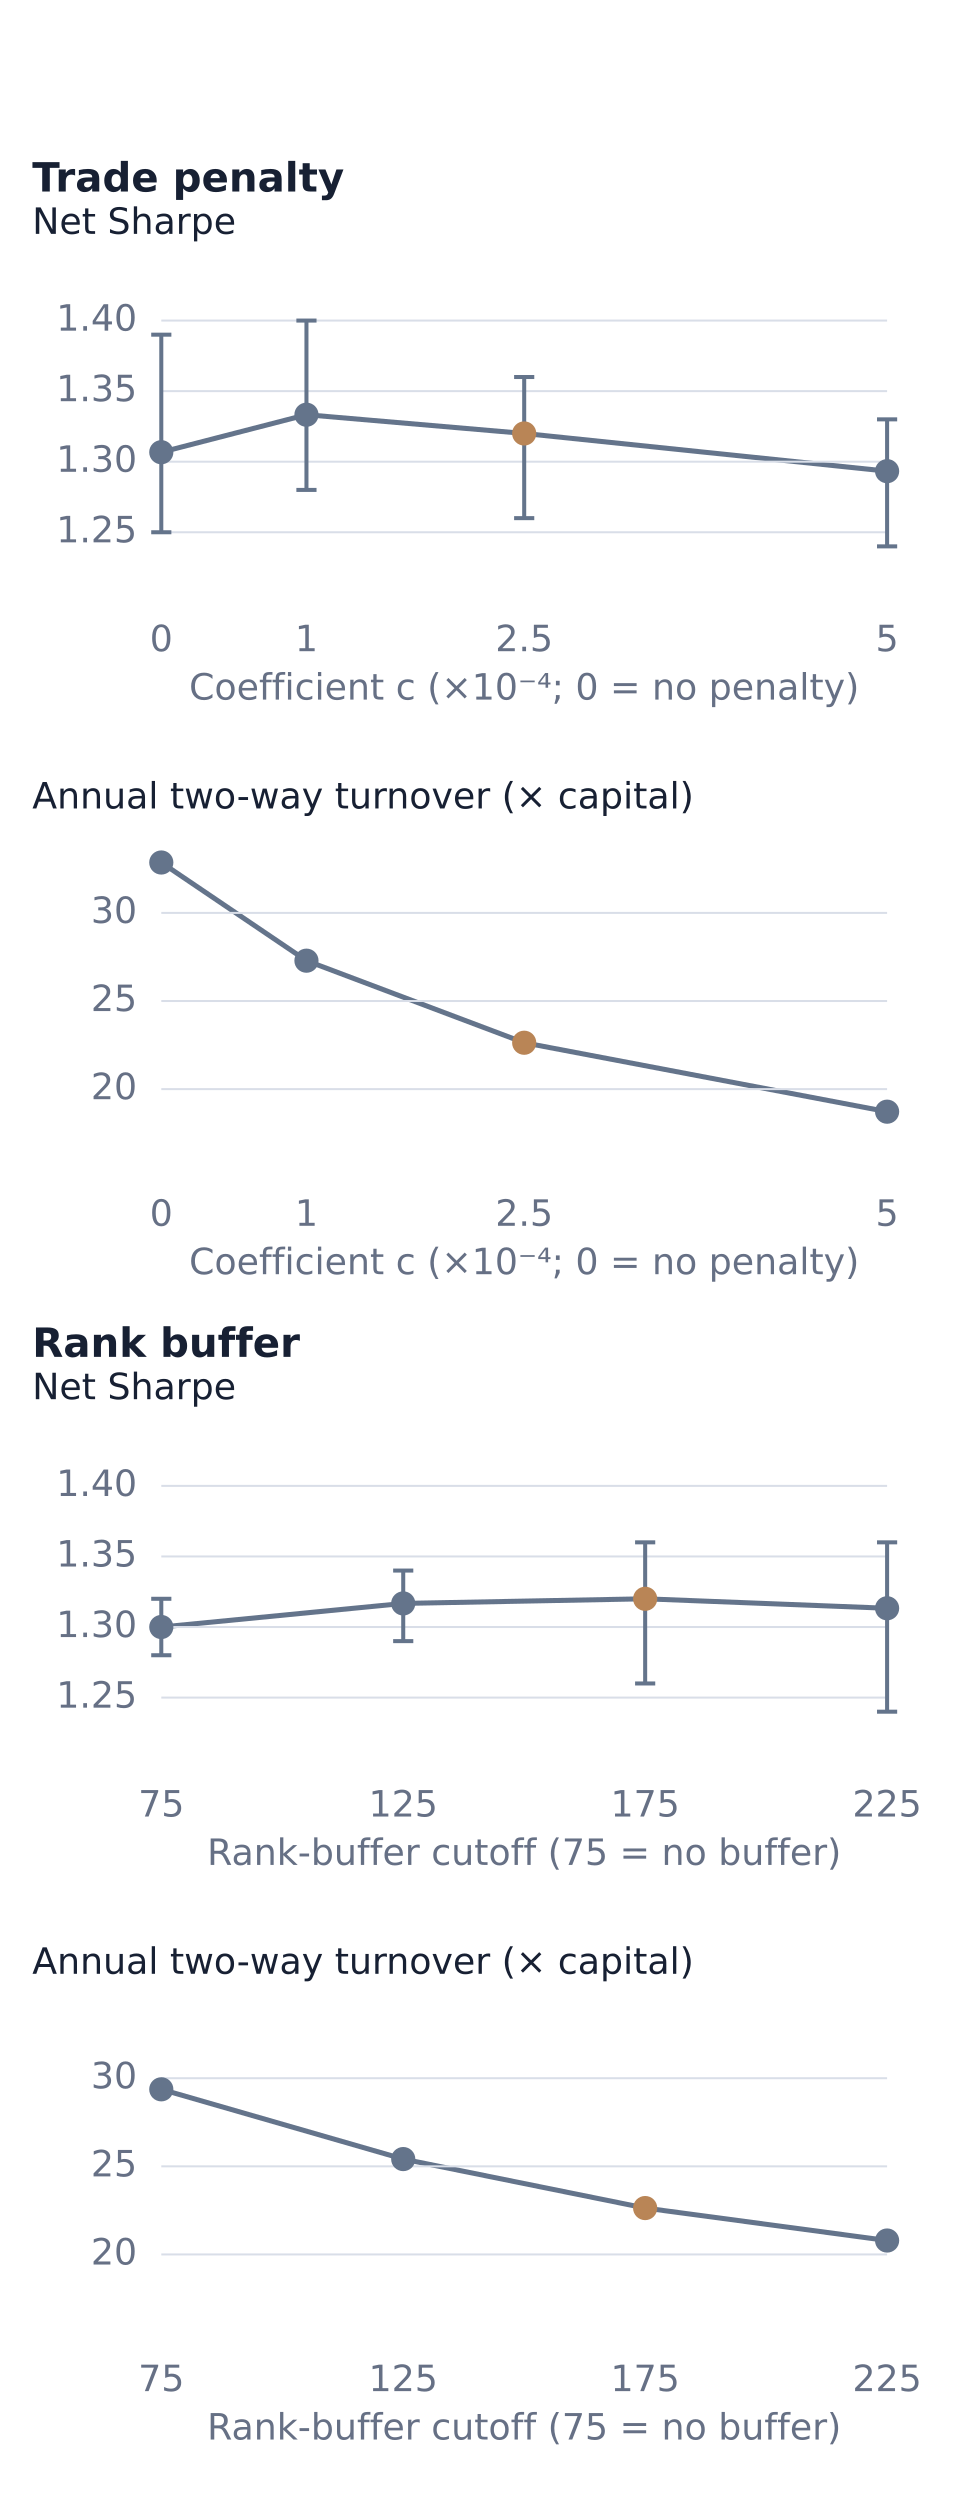
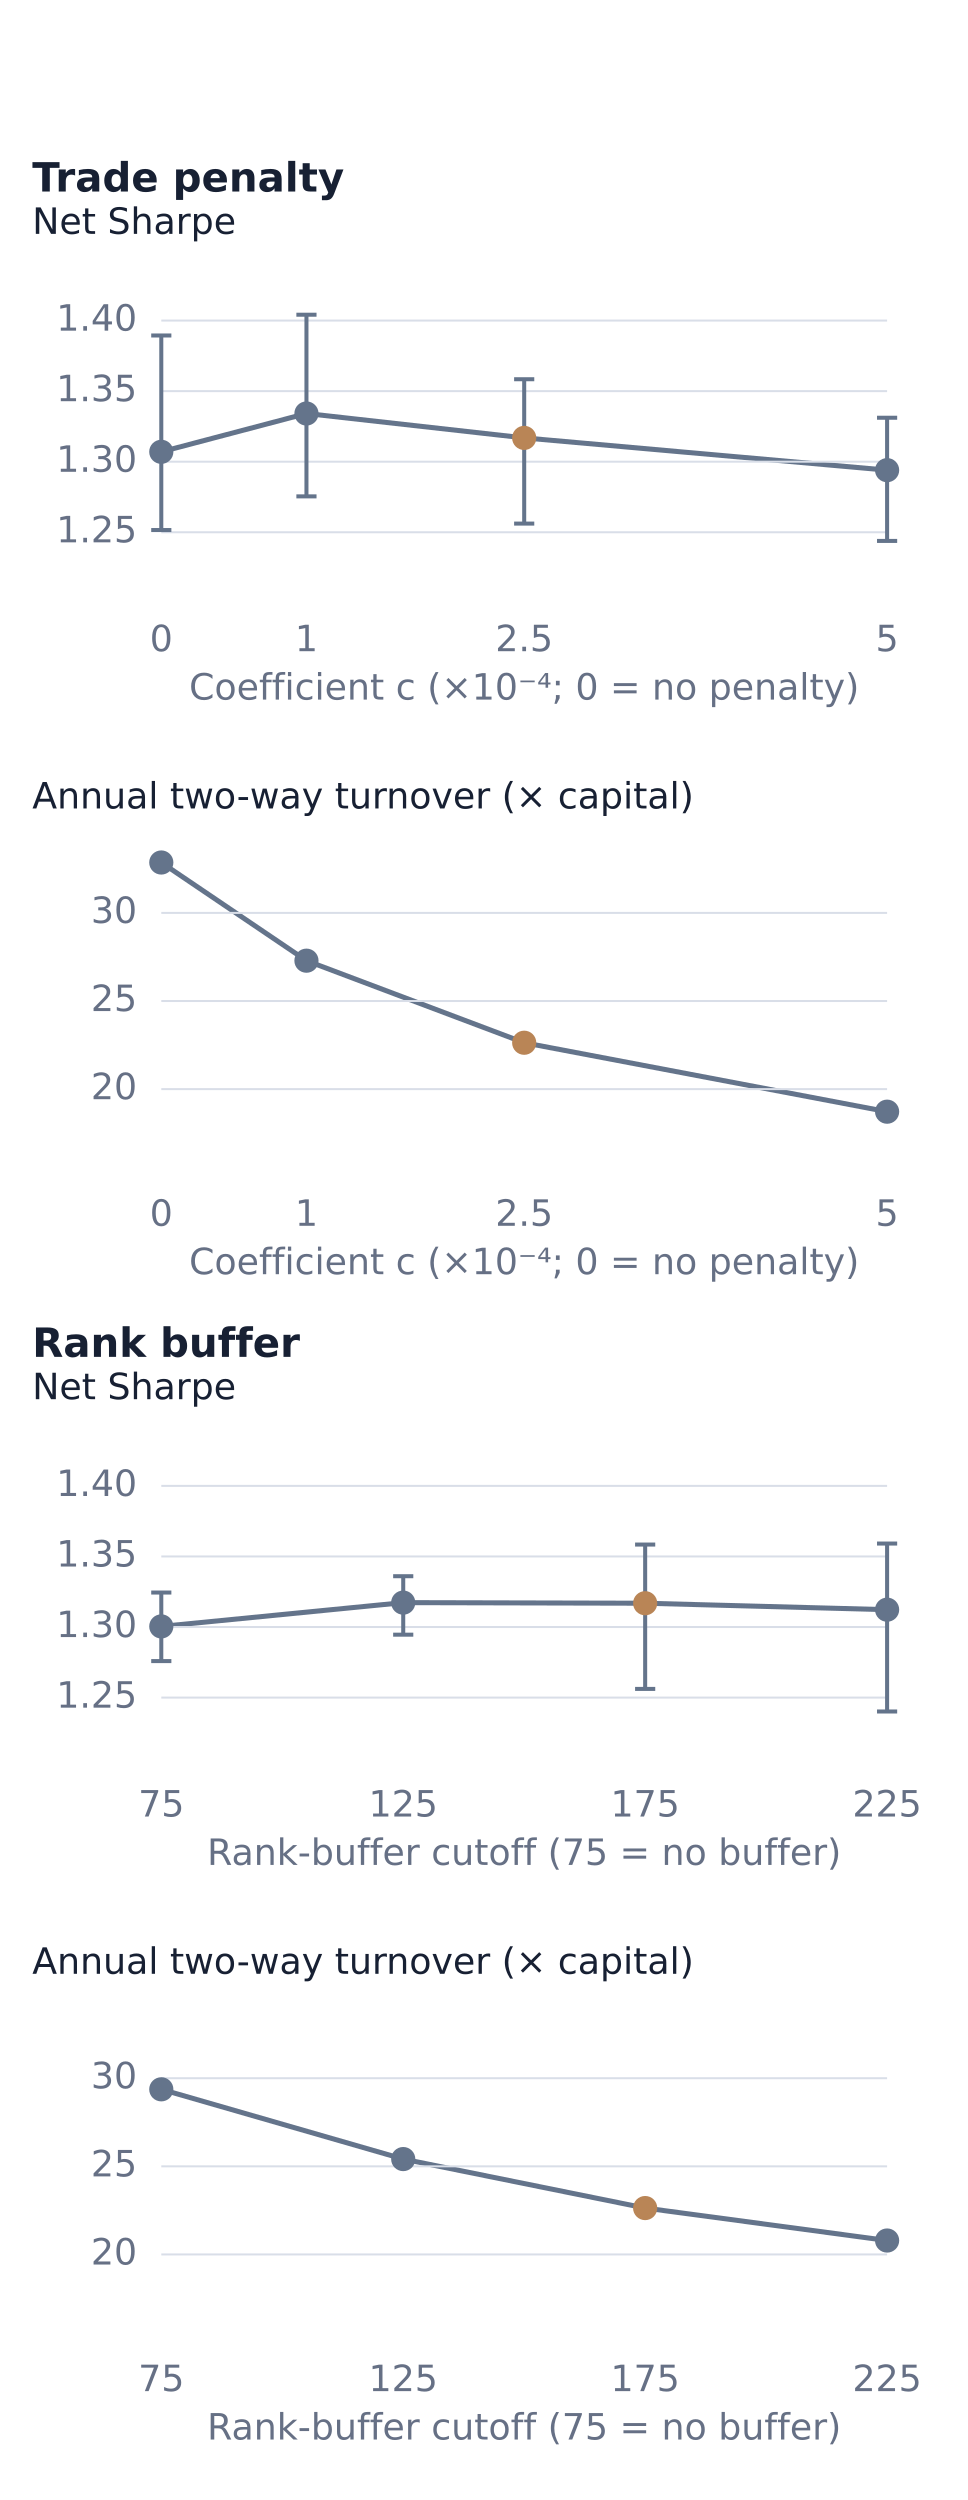
<svg xmlns="http://www.w3.org/2000/svg" width="480" height="1240" viewBox="0 0 480 1240" role="img" aria-labelledby="title desc">
  <g font-family="DejaVu Sans, sans-serif">
    <text x="16.0" y="95.0" fill="#172033" font-size="20" font-weight="600" text-anchor="start">Trade penalty</text>
-     <path d="M80.0,224.3 L152.0,205.7 L260.0,215.0 L440.0,233.7" fill="none" stroke="#64748B" stroke-width="2.5" stroke-linecap="round" stroke-linejoin="round" />
+     <path d="M80.0,224.1 L152.0,205.1 L260.0,217.2 L440.0,233.2" fill="none" stroke="#64748B" stroke-width="2.5" stroke-linecap="round" stroke-linejoin="round" />
    <text x="16.0" y="116.0" fill="#172033" font-size="18" font-weight="400" text-anchor="start">Net Sharpe</text>
    <line x1="80.0" y1="264.0" x2="440.0" y2="264.0" stroke="#D9DEE8" stroke-width="1" />
    <text x="68.0" y="269.0" fill="#667085" font-size="18" font-weight="400" text-anchor="end">1.25</text>
    <line x1="80.0" y1="229.0" x2="440.0" y2="229.0" stroke="#D9DEE8" stroke-width="1" />
    <text x="68.0" y="234.0" fill="#667085" font-size="18" font-weight="400" text-anchor="end">1.30</text>
    <line x1="80.0" y1="194.0" x2="440.0" y2="194.0" stroke="#D9DEE8" stroke-width="1" />
    <text x="68.0" y="199.0" fill="#667085" font-size="18" font-weight="400" text-anchor="end">1.35</text>
    <line x1="80.0" y1="159.0" x2="440.0" y2="159.0" stroke="#D9DEE8" stroke-width="1" />
    <text x="68.0" y="164.0" fill="#667085" font-size="18" font-weight="400" text-anchor="end">1.40</text>
-     <line x1="80.0" y1="264.0" x2="80.0" y2="166.0" stroke="#64748B" stroke-width="2" />
-     <line x1="75.0" y1="264.0" x2="85.0" y2="264.0" stroke="#64748B" stroke-width="2" />
-     <line x1="75.0" y1="166.0" x2="85.0" y2="166.0" stroke="#64748B" stroke-width="2" />
-     <circle cx="80.0" cy="224.3" r="6" fill="#64748B" />
+     <line x1="80.0" y1="262.9" x2="80.0" y2="166.4" stroke="#64748B" stroke-width="2" />
+     <line x1="75.0" y1="262.9" x2="85.0" y2="262.9" stroke="#64748B" stroke-width="2" />
+     <line x1="75.0" y1="166.4" x2="85.0" y2="166.4" stroke="#64748B" stroke-width="2" />
+     <circle cx="80.0" cy="224.1" r="6" fill="#64748B" />
    <text x="80.0" y="323.0" fill="#667085" font-size="18" font-weight="400" text-anchor="middle">0</text>
-     <line x1="152.0" y1="243.0" x2="152.0" y2="159.0" stroke="#64748B" stroke-width="2" />
-     <line x1="147.0" y1="243.0" x2="157.0" y2="243.0" stroke="#64748B" stroke-width="2" />
-     <line x1="147.0" y1="159.0" x2="157.0" y2="159.0" stroke="#64748B" stroke-width="2" />
-     <circle cx="152.0" cy="205.7" r="6" fill="#64748B" />
+     <line x1="152.0" y1="246.2" x2="152.0" y2="156.1" stroke="#64748B" stroke-width="2" />
+     <line x1="147.0" y1="246.2" x2="157.0" y2="246.2" stroke="#64748B" stroke-width="2" />
+     <line x1="147.0" y1="156.1" x2="157.0" y2="156.1" stroke="#64748B" stroke-width="2" />
+     <circle cx="152.0" cy="205.1" r="6" fill="#64748B" />
    <text x="152.0" y="323.0" fill="#667085" font-size="18" font-weight="400" text-anchor="middle">1</text>
-     <line x1="260.0" y1="257.0" x2="260.0" y2="187.0" stroke="#64748B" stroke-width="2" />
-     <line x1="255.0" y1="257.0" x2="265.0" y2="257.0" stroke="#64748B" stroke-width="2" />
-     <line x1="255.0" y1="187.0" x2="265.0" y2="187.0" stroke="#64748B" stroke-width="2" />
-     <circle cx="260.0" cy="215.0" r="6" fill="#B98556" />
+     <line x1="260.0" y1="259.7" x2="260.0" y2="188.1" stroke="#64748B" stroke-width="2" />
+     <line x1="255.0" y1="259.7" x2="265.0" y2="259.7" stroke="#64748B" stroke-width="2" />
+     <line x1="255.0" y1="188.1" x2="265.0" y2="188.1" stroke="#64748B" stroke-width="2" />
+     <circle cx="260.0" cy="217.2" r="6" fill="#B98556" />
    <text x="260.0" y="323.0" fill="#667085" font-size="18" font-weight="400" text-anchor="middle">2.5</text>
-     <line x1="440.0" y1="271.0" x2="440.0" y2="208.0" stroke="#64748B" stroke-width="2" />
-     <line x1="435.0" y1="271.0" x2="445.0" y2="271.0" stroke="#64748B" stroke-width="2" />
-     <line x1="435.0" y1="208.0" x2="445.0" y2="208.0" stroke="#64748B" stroke-width="2" />
-     <circle cx="440.0" cy="233.7" r="6" fill="#64748B" />
+     <line x1="440.0" y1="268.3" x2="440.0" y2="207.2" stroke="#64748B" stroke-width="2" />
+     <line x1="435.0" y1="268.3" x2="445.0" y2="268.3" stroke="#64748B" stroke-width="2" />
+     <line x1="435.0" y1="207.2" x2="445.0" y2="207.2" stroke="#64748B" stroke-width="2" />
+     <circle cx="440.0" cy="233.2" r="6" fill="#64748B" />
    <text x="440.0" y="323.0" fill="#667085" font-size="18" font-weight="400" text-anchor="middle">5</text>
    <text x="260.0" y="347.0" fill="#667085" font-size="18" font-weight="400" text-anchor="middle">Coefficient c (×10⁻⁴; 0 = no penalty)</text>
    <text x="16.0" y="673.0" fill="#172033" font-size="20" font-weight="600" text-anchor="start">Rank buffer</text>
-     <path d="M80.0,807.0 L200.0,795.3 L320.0,793.0 L440.0,797.7" fill="none" stroke="#64748B" stroke-width="2.5" stroke-linecap="round" stroke-linejoin="round" />
+     <path d="M80.0,806.7 L200.0,794.9 L320.0,795.2 L440.0,798.4" fill="none" stroke="#64748B" stroke-width="2.5" stroke-linecap="round" stroke-linejoin="round" />
    <text x="16.0" y="694.0" fill="#172033" font-size="18" font-weight="400" text-anchor="start">Net Sharpe</text>
    <line x1="80.0" y1="842.0" x2="440.0" y2="842.0" stroke="#D9DEE8" stroke-width="1" />
    <text x="68.0" y="847.0" fill="#667085" font-size="18" font-weight="400" text-anchor="end">1.25</text>
    <line x1="80.0" y1="807.0" x2="440.0" y2="807.0" stroke="#D9DEE8" stroke-width="1" />
    <text x="68.0" y="812.0" fill="#667085" font-size="18" font-weight="400" text-anchor="end">1.30</text>
    <line x1="80.0" y1="772.0" x2="440.0" y2="772.0" stroke="#D9DEE8" stroke-width="1" />
    <text x="68.0" y="777.0" fill="#667085" font-size="18" font-weight="400" text-anchor="end">1.35</text>
    <line x1="80.0" y1="737.0" x2="440.0" y2="737.0" stroke="#D9DEE8" stroke-width="1" />
    <text x="68.0" y="742.0" fill="#667085" font-size="18" font-weight="400" text-anchor="end">1.40</text>
-     <line x1="80.0" y1="821.0" x2="80.0" y2="793.0" stroke="#64748B" stroke-width="2" />
-     <line x1="75.0" y1="821.0" x2="85.0" y2="821.0" stroke="#64748B" stroke-width="2" />
-     <line x1="75.0" y1="793.0" x2="85.0" y2="793.0" stroke="#64748B" stroke-width="2" />
-     <circle cx="80.0" cy="807.0" r="6" fill="#64748B" />
+     <line x1="80.0" y1="823.9" x2="80.0" y2="789.9" stroke="#64748B" stroke-width="2" />
+     <line x1="75.0" y1="823.9" x2="85.0" y2="823.9" stroke="#64748B" stroke-width="2" />
+     <line x1="75.0" y1="789.9" x2="85.0" y2="789.9" stroke="#64748B" stroke-width="2" />
+     <circle cx="80.0" cy="806.7" r="6" fill="#64748B" />
    <text x="80.0" y="901.0" fill="#667085" font-size="18" font-weight="400" text-anchor="middle">75</text>
-     <line x1="200.0" y1="814.0" x2="200.0" y2="779.0" stroke="#64748B" stroke-width="2" />
-     <line x1="195.0" y1="814.0" x2="205.0" y2="814.0" stroke="#64748B" stroke-width="2" />
-     <line x1="195.0" y1="779.0" x2="205.0" y2="779.0" stroke="#64748B" stroke-width="2" />
-     <circle cx="200.0" cy="795.3" r="6" fill="#64748B" />
+     <line x1="200.0" y1="810.8" x2="200.0" y2="781.8" stroke="#64748B" stroke-width="2" />
+     <line x1="195.0" y1="810.8" x2="205.0" y2="810.8" stroke="#64748B" stroke-width="2" />
+     <line x1="195.0" y1="781.8" x2="205.0" y2="781.8" stroke="#64748B" stroke-width="2" />
+     <circle cx="200.0" cy="794.9" r="6" fill="#64748B" />
    <text x="200.0" y="901.0" fill="#667085" font-size="18" font-weight="400" text-anchor="middle">125</text>
-     <line x1="320.0" y1="835.0" x2="320.0" y2="765.0" stroke="#64748B" stroke-width="2" />
-     <line x1="315.0" y1="835.0" x2="325.0" y2="835.0" stroke="#64748B" stroke-width="2" />
-     <line x1="315.0" y1="765.0" x2="325.0" y2="765.0" stroke="#64748B" stroke-width="2" />
-     <circle cx="320.0" cy="793.0" r="6" fill="#B98556" />
+     <line x1="320.0" y1="837.7" x2="320.0" y2="766.1" stroke="#64748B" stroke-width="2" />
+     <line x1="315.0" y1="837.7" x2="325.0" y2="837.7" stroke="#64748B" stroke-width="2" />
+     <line x1="315.0" y1="766.1" x2="325.0" y2="766.1" stroke="#64748B" stroke-width="2" />
+     <circle cx="320.0" cy="795.2" r="6" fill="#B98556" />
    <text x="320.0" y="901.0" fill="#667085" font-size="18" font-weight="400" text-anchor="middle">175</text>
-     <line x1="440.0" y1="849.0" x2="440.0" y2="765.0" stroke="#64748B" stroke-width="2" />
-     <line x1="435.0" y1="849.0" x2="445.0" y2="849.0" stroke="#64748B" stroke-width="2" />
-     <line x1="435.0" y1="765.0" x2="445.0" y2="765.0" stroke="#64748B" stroke-width="2" />
-     <circle cx="440.0" cy="797.7" r="6" fill="#64748B" />
+     <line x1="440.0" y1="848.9" x2="440.0" y2="765.6" stroke="#64748B" stroke-width="2" />
+     <line x1="435.0" y1="848.9" x2="445.0" y2="848.9" stroke="#64748B" stroke-width="2" />
+     <line x1="435.0" y1="765.6" x2="445.0" y2="765.6" stroke="#64748B" stroke-width="2" />
+     <circle cx="440.0" cy="798.4" r="6" fill="#64748B" />
    <text x="440.0" y="901.0" fill="#667085" font-size="18" font-weight="400" text-anchor="middle">225</text>
    <text x="260.0" y="925.0" fill="#667085" font-size="18" font-weight="400" text-anchor="middle">Rank-buffer cutoff (75 = no buffer)</text>
    <text x="16.0" y="401.0" fill="#172033" font-size="18" font-weight="400" text-anchor="start">Annual two-way turnover (× capital)</text>
    <path d="M80.0,427.8 L152.0,476.5 L260.0,517.2 L440.0,551.4" fill="none" stroke="#64748B" stroke-width="2.5" stroke-linecap="round" stroke-linejoin="round" />
    <line x1="80.0" y1="540.2" x2="440.0" y2="540.2" stroke="#D9DEE8" stroke-width="1" />
    <text x="68.0" y="545.2" fill="#667085" font-size="18" font-weight="400" text-anchor="end">20</text>
    <line x1="80.0" y1="496.5" x2="440.0" y2="496.5" stroke="#D9DEE8" stroke-width="1" />
    <text x="68.0" y="501.5" fill="#667085" font-size="18" font-weight="400" text-anchor="end">25</text>
    <line x1="80.0" y1="452.8" x2="440.0" y2="452.8" stroke="#D9DEE8" stroke-width="1" />
    <text x="68.0" y="457.8" fill="#667085" font-size="18" font-weight="400" text-anchor="end">30</text>
    <circle cx="80.0" cy="427.8" r="6" fill="#64748B" />
    <text x="80.0" y="608.0" fill="#667085" font-size="18" font-weight="400" text-anchor="middle">0</text>
    <circle cx="152.0" cy="476.5" r="6" fill="#64748B" />
    <text x="152.0" y="608.0" fill="#667085" font-size="18" font-weight="400" text-anchor="middle">1</text>
    <circle cx="260.0" cy="517.2" r="6" fill="#B98556" />
    <text x="260.0" y="608.0" fill="#667085" font-size="18" font-weight="400" text-anchor="middle">2.5</text>
    <circle cx="440.0" cy="551.4" r="6" fill="#64748B" />
    <text x="440.0" y="608.0" fill="#667085" font-size="18" font-weight="400" text-anchor="middle">5</text>
    <text x="260.0" y="632.0" fill="#667085" font-size="18" font-weight="400" text-anchor="middle">Coefficient c (×10⁻⁴; 0 = no penalty)</text>
    <text x="16.0" y="979.0" fill="#172033" font-size="18" font-weight="400" text-anchor="start">Annual two-way turnover (× capital)</text>
    <path d="M80.0,1036.3 L200.0,1070.9 L320.0,1095.2 L440.0,1111.3" fill="none" stroke="#64748B" stroke-width="2.5" stroke-linecap="round" stroke-linejoin="round" />
    <line x1="80.0" y1="1118.2" x2="440.0" y2="1118.2" stroke="#D9DEE8" stroke-width="1" />
    <text x="68.0" y="1123.2" fill="#667085" font-size="18" font-weight="400" text-anchor="end">20</text>
    <line x1="80.0" y1="1074.5" x2="440.0" y2="1074.5" stroke="#D9DEE8" stroke-width="1" />
    <text x="68.0" y="1079.5" fill="#667085" font-size="18" font-weight="400" text-anchor="end">25</text>
    <line x1="80.0" y1="1030.8" x2="440.0" y2="1030.8" stroke="#D9DEE8" stroke-width="1" />
    <text x="68.0" y="1035.8" fill="#667085" font-size="18" font-weight="400" text-anchor="end">30</text>
    <circle cx="80.0" cy="1036.3" r="6" fill="#64748B" />
    <text x="80.0" y="1186.0" fill="#667085" font-size="18" font-weight="400" text-anchor="middle">75</text>
    <circle cx="200.0" cy="1070.9" r="6" fill="#64748B" />
    <text x="200.0" y="1186.0" fill="#667085" font-size="18" font-weight="400" text-anchor="middle">125</text>
    <circle cx="320.0" cy="1095.2" r="6" fill="#B98556" />
    <text x="320.0" y="1186.0" fill="#667085" font-size="18" font-weight="400" text-anchor="middle">175</text>
    <circle cx="440.0" cy="1111.3" r="6" fill="#64748B" />
    <text x="440.0" y="1186.0" fill="#667085" font-size="18" font-weight="400" text-anchor="middle">225</text>
    <text x="260.0" y="1210.0" fill="#667085" font-size="18" font-weight="400" text-anchor="middle">Rank-buffer cutoff (75 = no buffer)</text>
  </g>
</svg>
